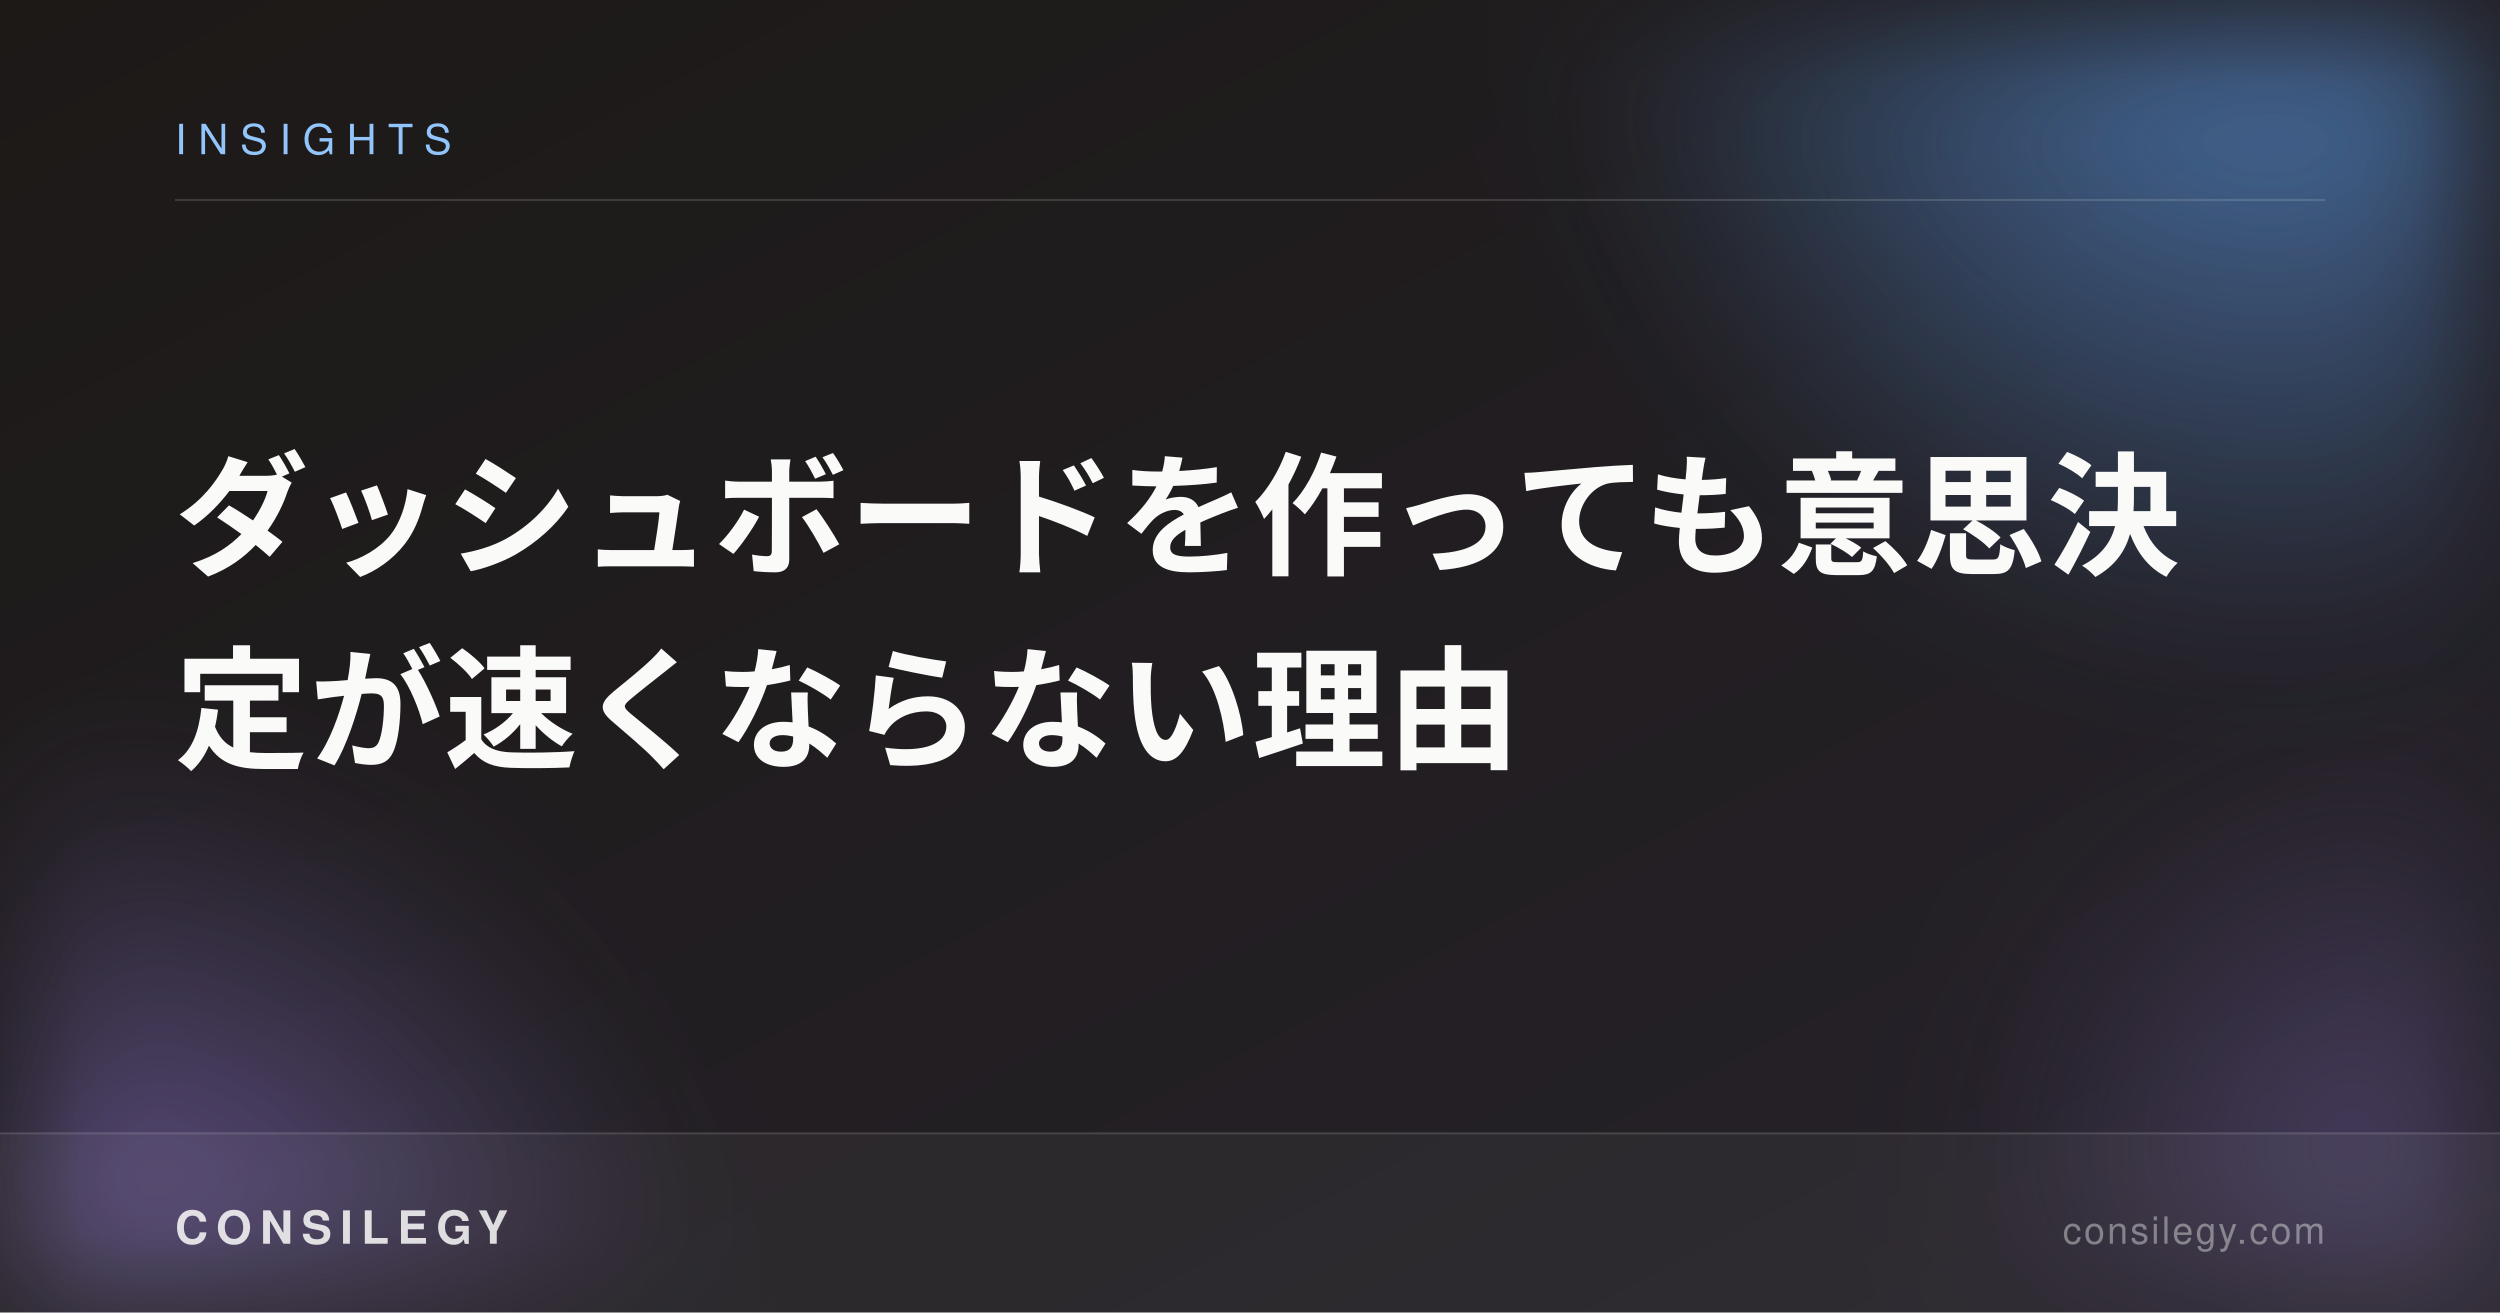
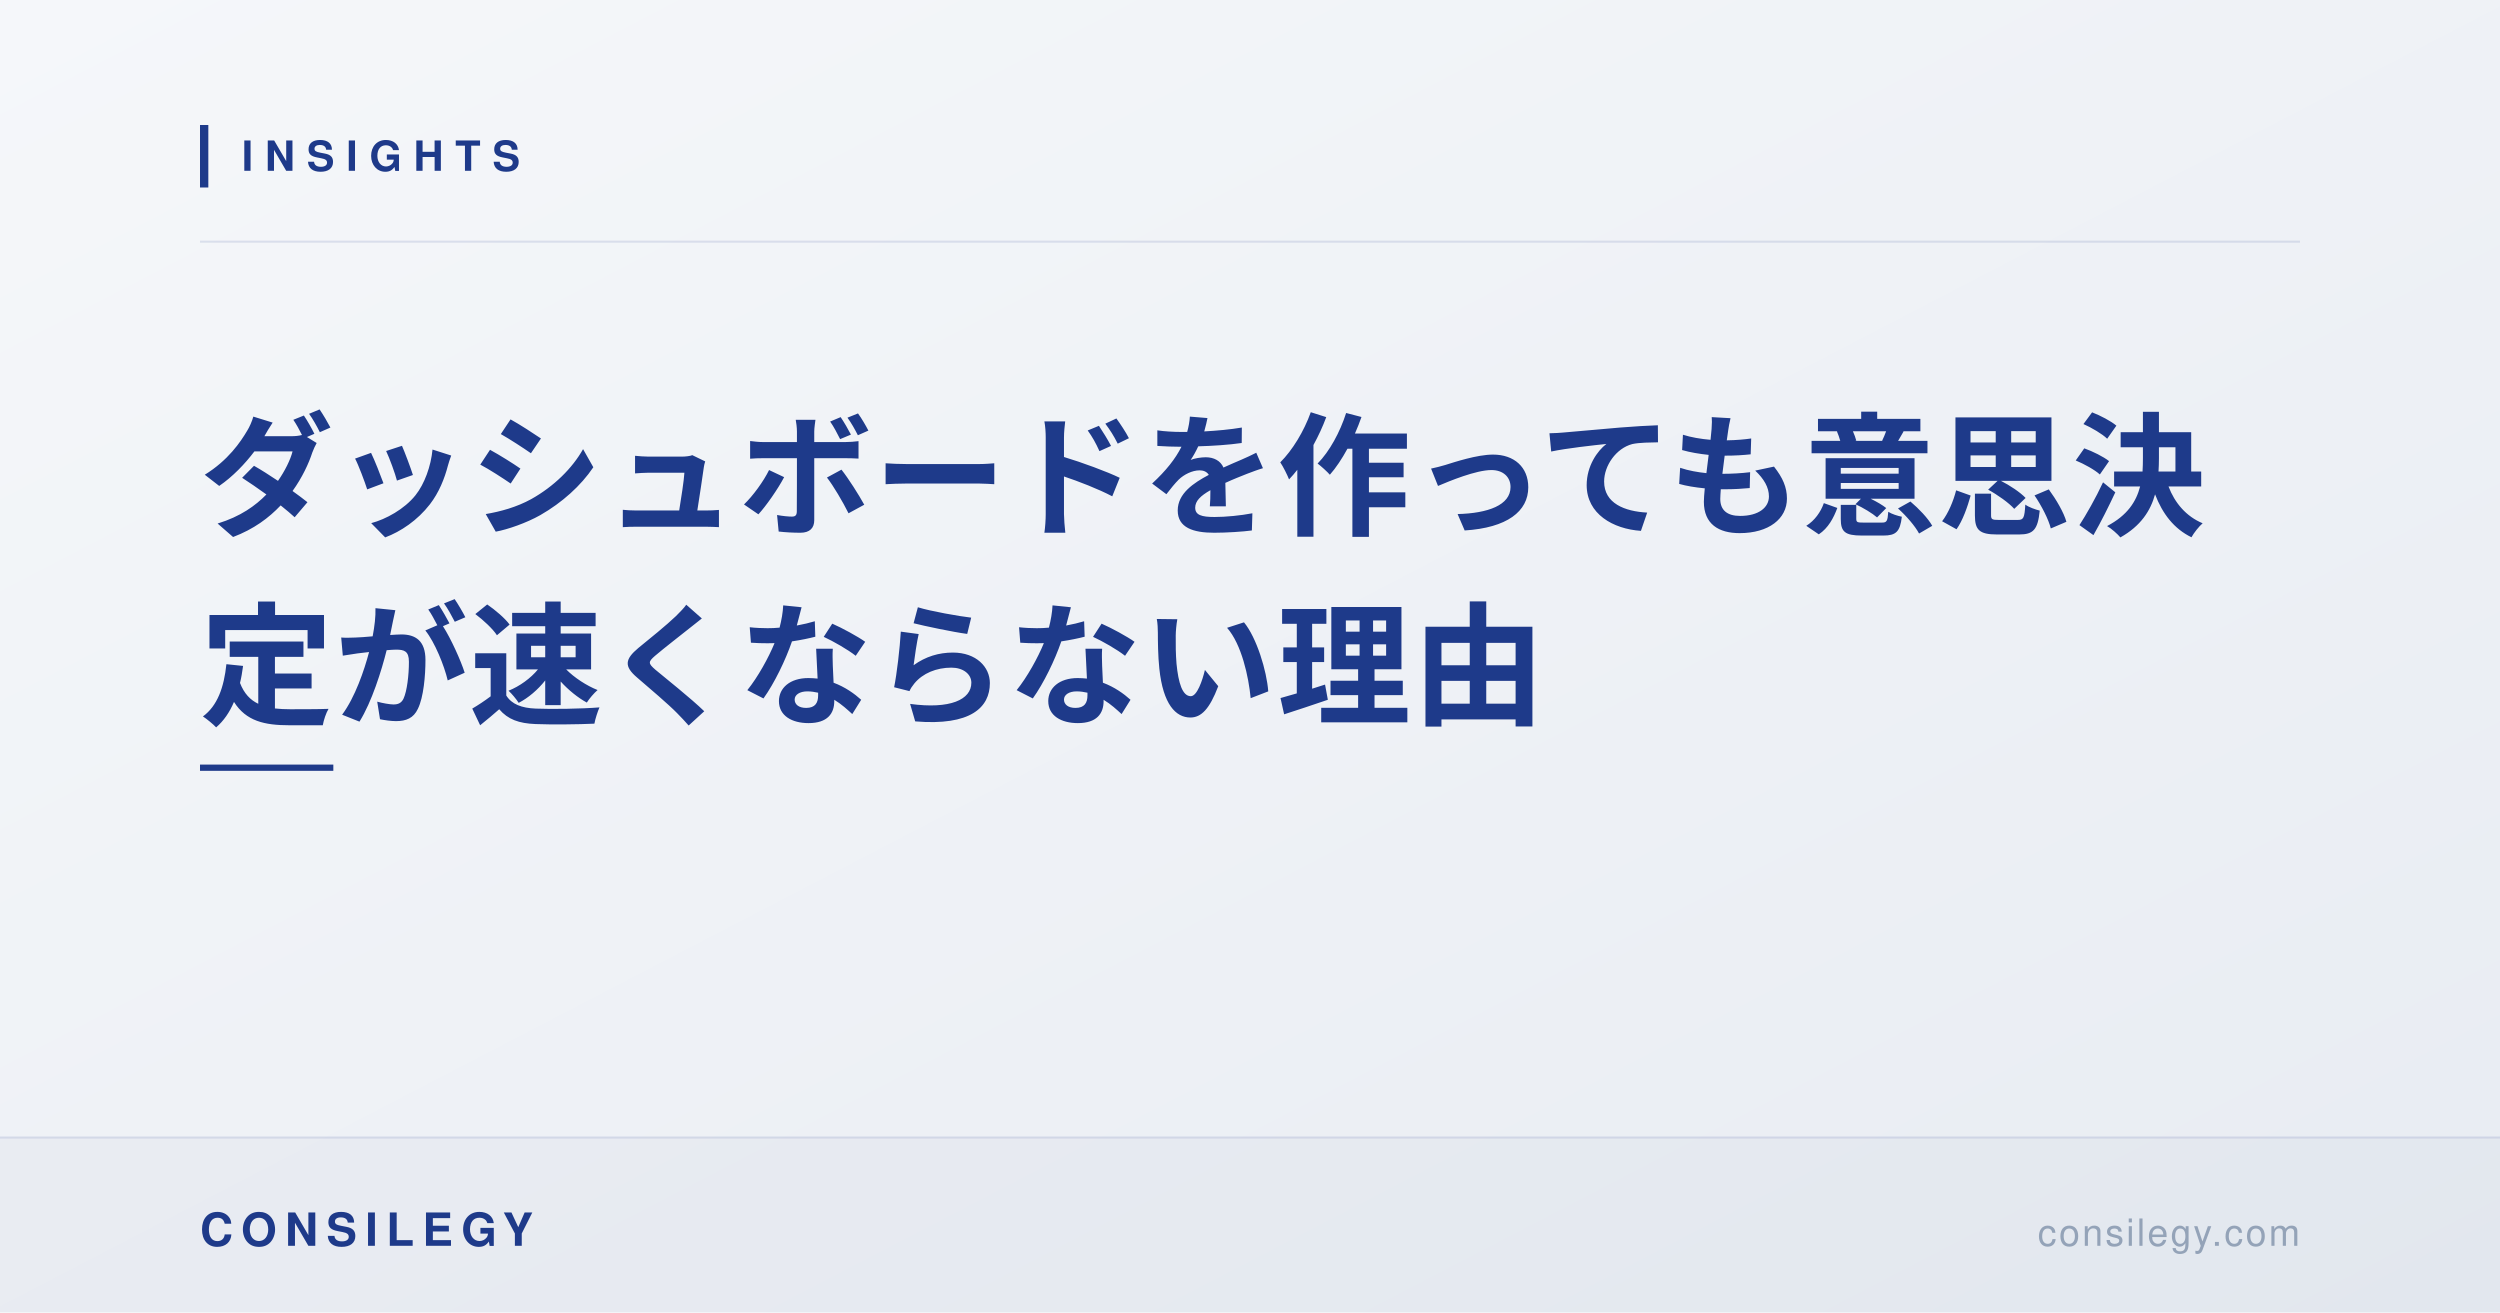
<svg xmlns="http://www.w3.org/2000/svg" viewBox="0 0 1200 630" width="1200" height="630">
  <defs>
    <linearGradient id="bg" x1="0%" y1="0%" x2="100%" y2="100%">
-       <stop offset="0%" stop-color="#1C1917" />
-       <stop offset="100%" stop-color="#26222A" />
+       <stop offset="0%" stop-color="#F5F7FA" />
+       <stop offset="100%" stop-color="#E8ECF2" />
    </linearGradient>
-     <radialGradient id="orbBlue" cx="50%" cy="50%" r="50%">
-       <stop offset="0%" stop-color="#60A5FA" stop-opacity="0.68" />
-       <stop offset="100%" stop-color="#60A5FA" stop-opacity="0" />
-     </radialGradient>
-     <radialGradient id="orbViolet" cx="50%" cy="50%" r="50%">
-       <stop offset="0%" stop-color="#A78BFA" stop-opacity="0.58" />
-       <stop offset="100%" stop-color="#A78BFA" stop-opacity="0" />
-     </radialGradient>
-     <filter id="soften" x="-50%" y="-50%" width="200%" height="200%">
-       <feGaussianBlur stdDeviation="40" />
-     </filter>
  </defs>
  <rect width="1200" height="630" fill="url(#bg)" />
-   <circle cx="1090" cy="-20" r="340" fill="url(#orbBlue)" filter="url(#soften)" />
-   <circle cx="40" cy="660" r="300" fill="url(#orbViolet)" filter="url(#soften)" />
-   <circle cx="1150" cy="560" r="200" fill="url(#orbViolet)" filter="url(#soften)" opacity="0.5" />
-   <line x1="84" y1="96" x2="1116" y2="96" stroke="#FAFAF9" stroke-opacity="0.14" stroke-width="1" />
-   <text x="84" y="74" font-family="'Helvetica Neue',Helvetica,Arial,sans-serif" font-size="20" font-weight="500" fill="#93C5FD" letter-spacing="0.28em">INSIGHTS</text>
-   <text x="84" y="271" font-family="'Hiragino Sans','Hiragino Kaku Gothic ProN',system-ui,sans-serif" font-size="64" font-weight="600" fill="#FAFAF9" letter-spacing="0.01em">ダッシュボードを作っても意思決</text>
-   <text x="84" y="364" font-family="'Hiragino Sans','Hiragino Kaku Gothic ProN',system-ui,sans-serif" font-size="64" font-weight="600" fill="#FAFAF9" letter-spacing="0.01em">定が速くならない理由</text>
-   <rect x="0" y="544" width="1200" height="86" fill="#FAFAF9" fill-opacity="0.045" />
-   <line x1="0" y1="544" x2="1200" y2="544" stroke="#FAFAF9" stroke-opacity="0.14" stroke-width="1" />
-   <text x="84" y="597" font-family="'Helvetica Neue',Helvetica,Arial,sans-serif" font-size="22" font-weight="600" fill="#FAFAF9" fill-opacity="0.85" letter-spacing="0.18em">CONSILEGY</text>
-   <text x="1116" y="597" text-anchor="end" font-family="'Helvetica Neue',Helvetica,Arial,sans-serif" font-size="18" font-weight="400" fill="#FAFAF9" fill-opacity="0.4" letter-spacing="0.06em">consilegy.com</text>
+   <rect x="96" y="60" width="4" height="30" fill="#1E3A8A" />
+   <text x="116" y="82" font-family="'Helvetica Neue',Helvetica,Arial,sans-serif" font-size="20" font-weight="600" fill="#1E3A8A" letter-spacing="0.28em">INSIGHTS</text>
+   <line x1="96" y1="116" x2="1104" y2="116" stroke="#1E3A8A" stroke-opacity="0.12" stroke-width="1" />
+   <text x="96" y="252" font-family="'Hiragino Sans','Hiragino Kaku Gothic ProN',system-ui,sans-serif" font-size="64" font-weight="600" fill="#1E3A8A" letter-spacing="0.01em">ダッシュボードを作っても意思決</text>
+   <text x="96" y="343" font-family="'Hiragino Sans','Hiragino Kaku Gothic ProN',system-ui,sans-serif" font-size="64" font-weight="600" fill="#1E3A8A" letter-spacing="0.01em">定が速くならない理由</text>
+   <rect x="96" y="367" width="64" height="3" fill="#1E3A8A" />
+   <rect x="0" y="546" width="1200" height="84" fill="#1E3A8A" fill-opacity="0.035" />
+   <line x1="0" y1="546" x2="1200" y2="546" stroke="#1E3A8A" stroke-opacity="0.12" stroke-width="1" />
+   <text x="96" y="598" font-family="'Helvetica Neue',Helvetica,Arial,sans-serif" font-size="22" font-weight="600" fill="#1E3A8A" letter-spacing="0.18em">CONSILEGY</text>
+   <text x="1104" y="598" text-anchor="end" font-family="'Helvetica Neue',Helvetica,Arial,sans-serif" font-size="18" font-weight="400" fill="#94A3B8" letter-spacing="0.06em">consilegy.com</text>
</svg>
